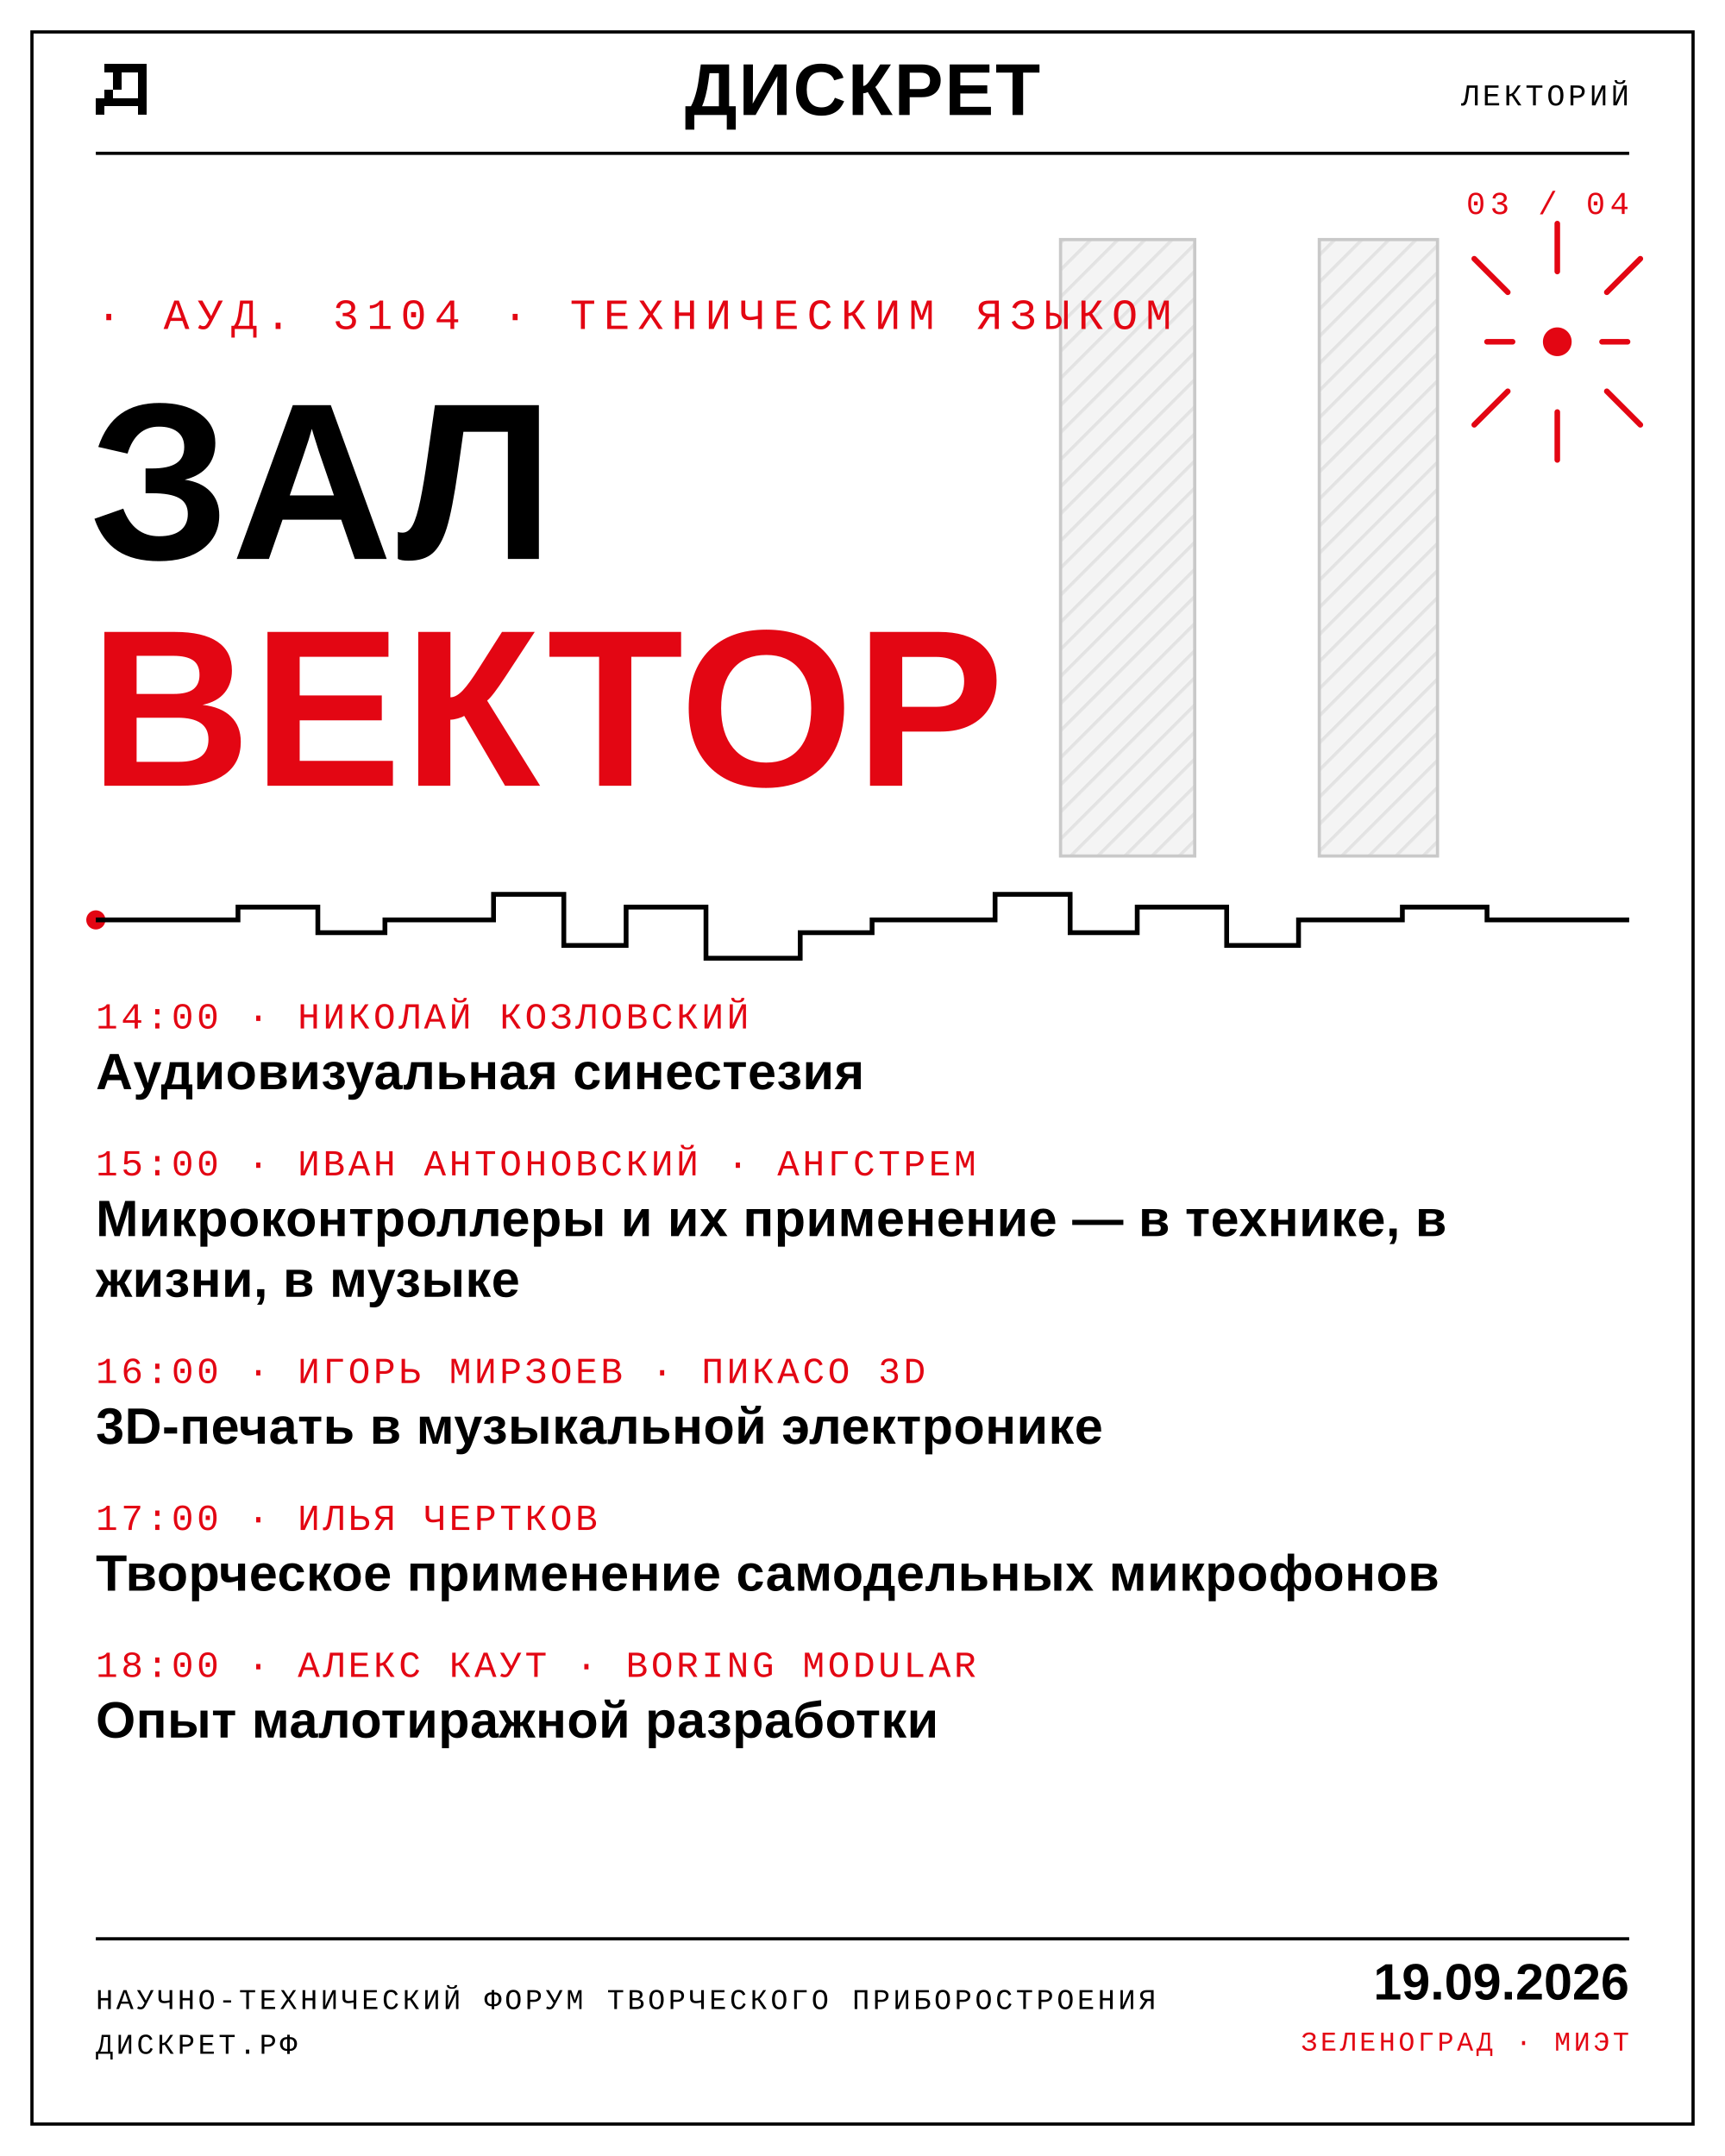
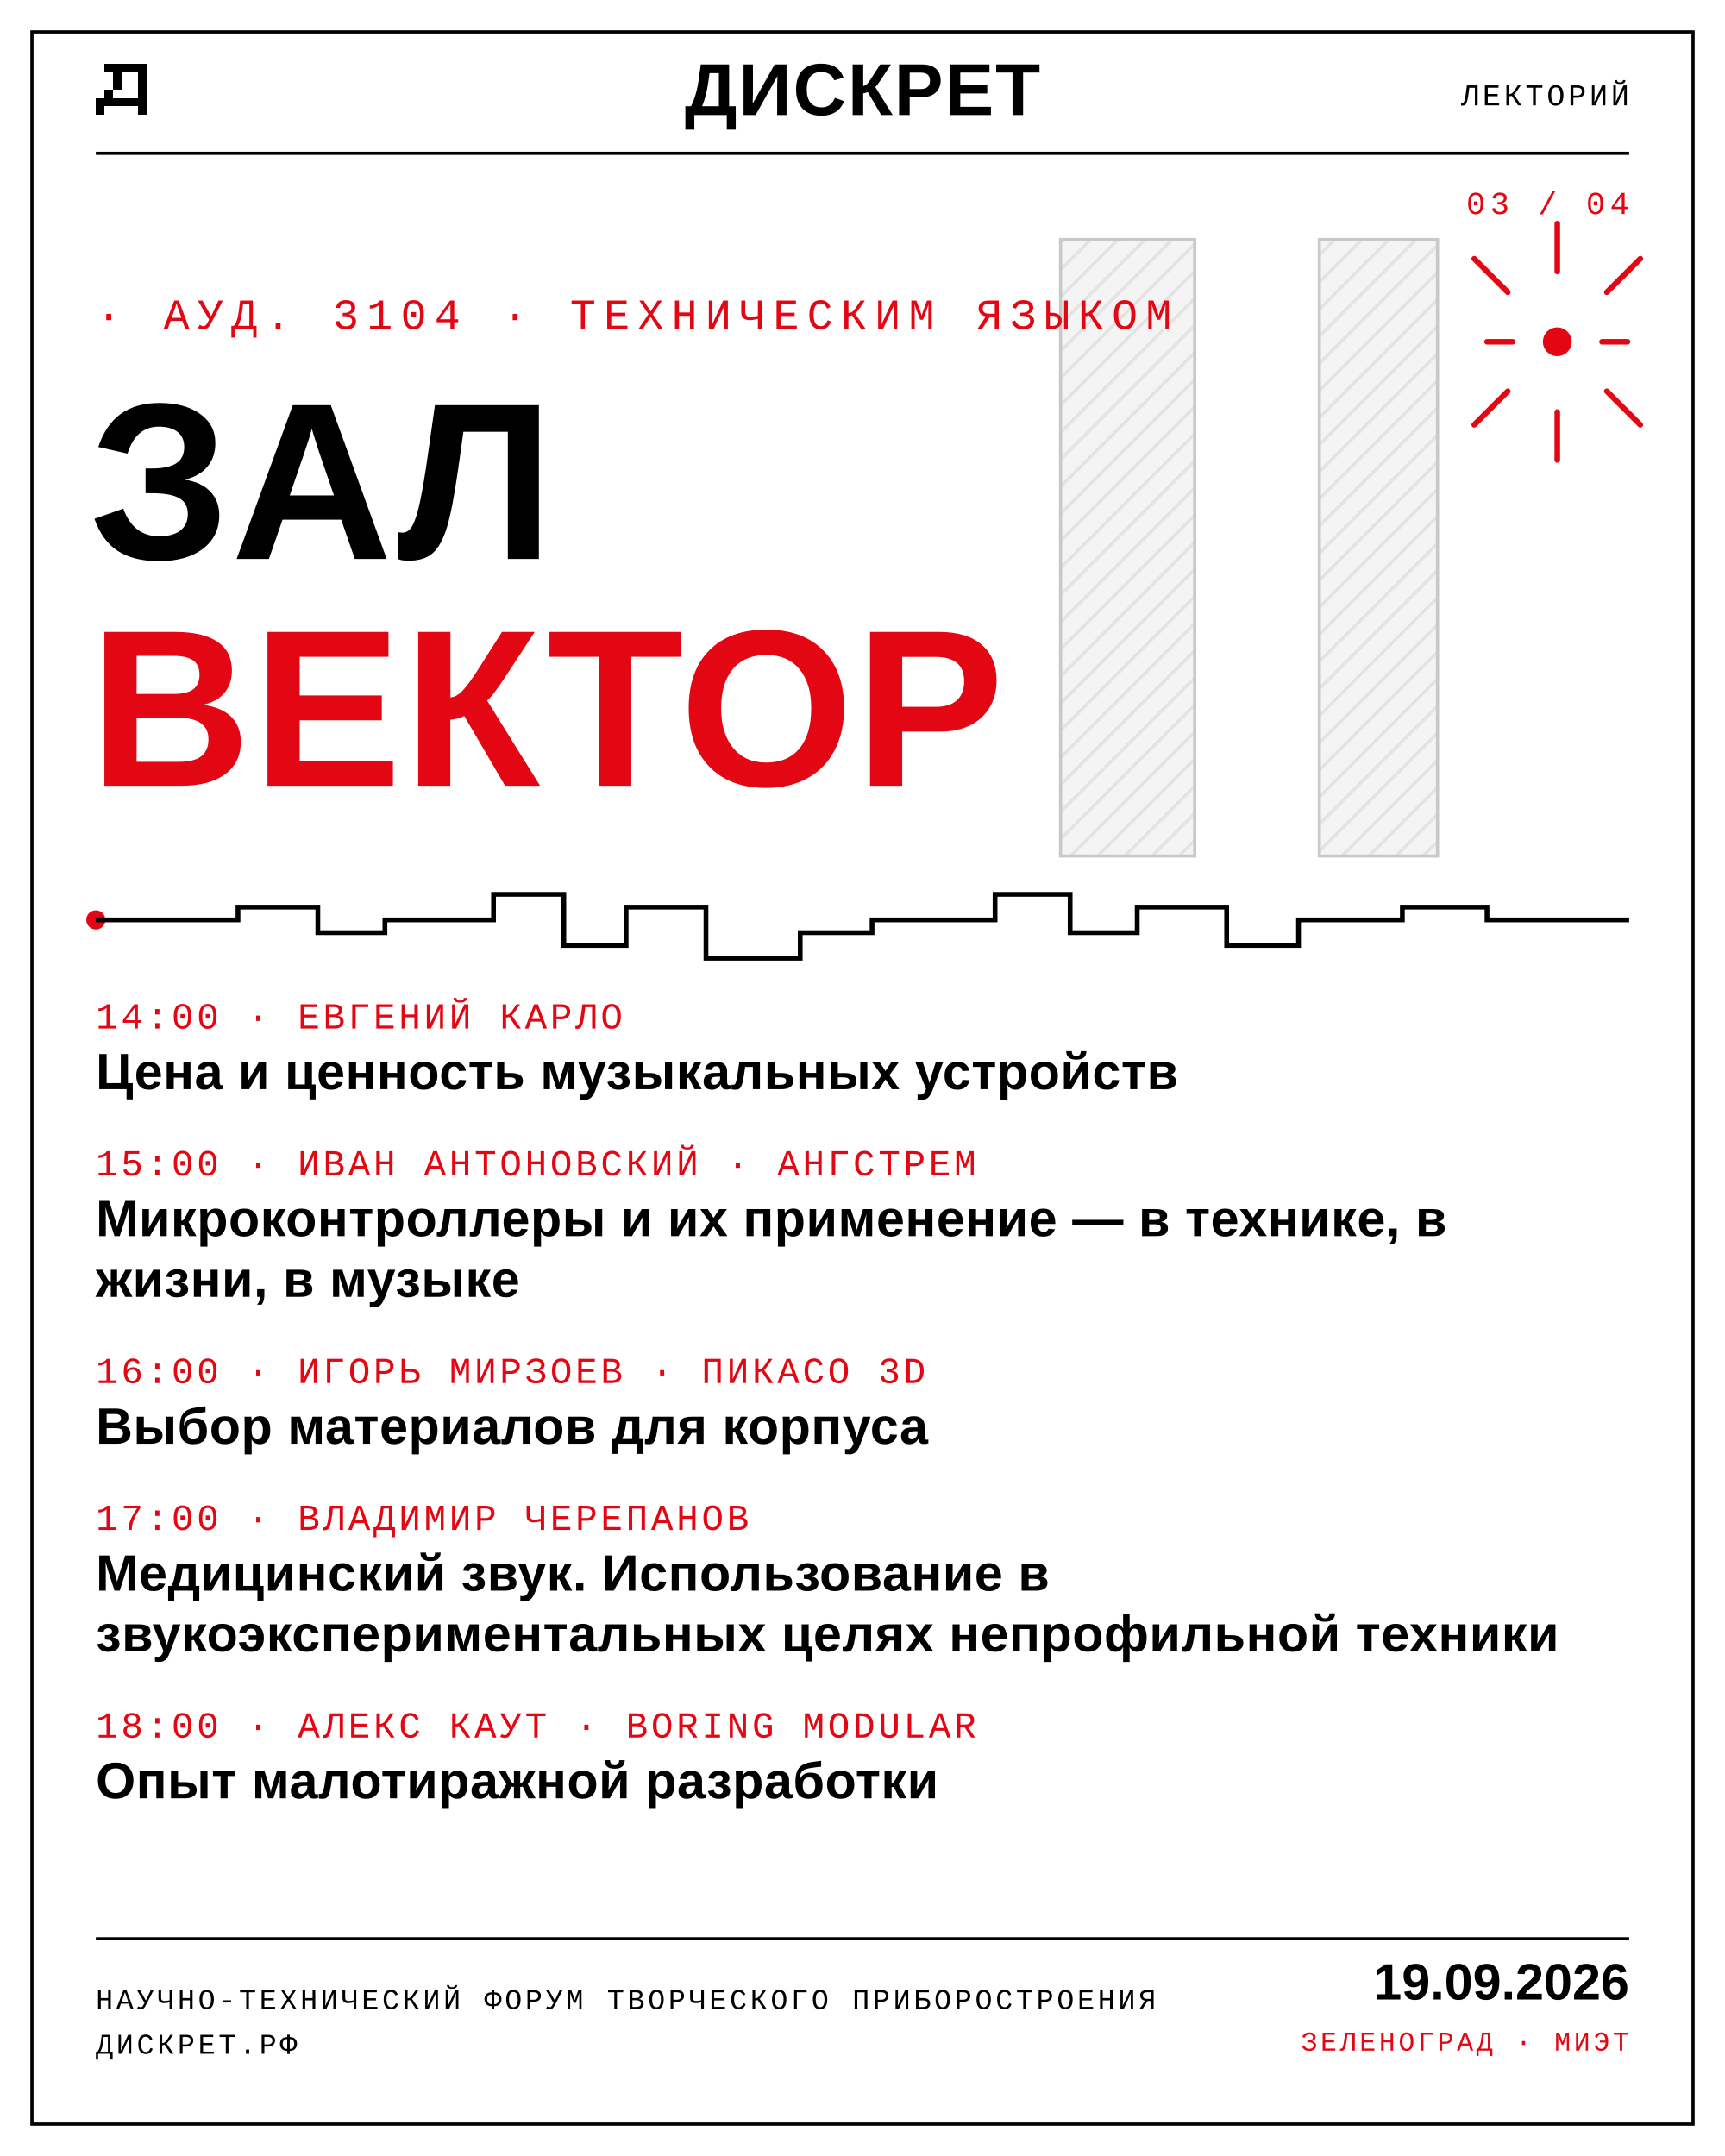
<svg xmlns="http://www.w3.org/2000/svg" width="1080" height="1350" viewBox="0 0 1080 1350" fill="none" font-family="'Arial Narrow','Helvetica Neue',Arial,sans-serif">
  <defs>
    <g id="logoD" shape-rendering="crispEdges" transform="scale(0.66667)">
      <rect x="10" y="0" width="2" height="12" />
      <rect x="2" y="0" width="8" height="2" />
      <rect x="4" y="2" width="2" height="4" />
      <rect x="2" y="6" width="2" height="2" />
      <rect x="0" y="8" width="12" height="2" />
      <rect x="0" y="10" width="2" height="2" />
    </g>
    <pattern id="th" width="12" height="12" patternTransform="rotate(45)" patternUnits="userSpaceOnUse">
      <rect width="12" height="12" fill="#f4f4f4" />
      <line x1="0" y1="0" x2="0" y2="12" stroke="#e3e3e3" stroke-width="4" />
    </pattern>
  </defs>
  <rect width="1080" height="1350" fill="#FFFFFF" />
  <rect x="20" y="20" width="1040" height="1310" fill="none" stroke="#000" stroke-width="2" />
  <use href="#logoD" fill="#000" transform="translate(60,40) scale(4.0)" />
  <text x="540" y="72" text-anchor="middle" font-weight="800" font-size="46" letter-spacing="1" fill="#000">ДИСКРЕТ</text>
  <text x="1020" y="66" text-anchor="end" font-family="'Courier New',monospace" font-size="19" letter-spacing="2" fill="#000">ЛЕКТОРИЙ</text>
  <line x1="60" y1="96" x2="1020" y2="96" stroke="#000" stroke-width="2" />
  <text x="1020" y="134" text-anchor="end" font-family="'Courier New',monospace" font-size="20" letter-spacing="3" fill="#E30613">03 / 04</text>
  <g stroke="#c9c9c9" stroke-width="2">
    <rect x="664" y="150" width="84" height="386" fill="url(#th)" />
    <rect x="826" y="150" width="74" height="386" fill="url(#th)" />
  </g>
  <g stroke="#E30613" stroke-width="3.5" stroke-linecap="round">
    <line x1="975" y1="170" x2="975" y2="140" />
    <line x1="975" y1="258" x2="975" y2="288" />
    <line x1="931" y1="214" x2="947" y2="214" />
    <line x1="1003" y1="214" x2="1019" y2="214" />
    <line x1="944" y1="183" x2="923" y2="162" />
    <line x1="1006" y1="183" x2="1027" y2="162" />
    <line x1="944" y1="245" x2="923" y2="266" />
    <line x1="1006" y1="245" x2="1027" y2="266" />
  </g>
  <circle cx="975" cy="214" r="9" fill="#E30613" />
  <text x="60" y="206" font-family="'Courier New',monospace" font-size="27" letter-spacing="5" fill="#E30613">· АУД. 3104 · ТЕХНИЧЕСКИМ ЯЗЫКОМ</text>
  <text x="56" y="350" font-weight="800" font-size="140" letter-spacing="1" fill="#000">ЗАЛ</text>
  <text x="56" y="492" font-weight="800" font-size="140" letter-spacing="1" fill="#E30613">ВЕКТОР</text>
  <circle cx="60" cy="576" r="6" fill="#E30613" />
  <polyline points="60,576 149,576 149,568 199,568 199,584 241,584 241,576 309,576 309,560 353,560 353,592 392,592 392,568 442,568 442,600 501,600 501,584 546,584 546,576 623,576 623,560 670,560 670,584 712,584 712,568 768,568 768,592 813,592 813,576 878,576 878,568 931,568 931,576 1020,576" fill="none" stroke="#000" stroke-width="3" />
-   <text x="60" y="644" font-family="'Courier New',monospace" font-size="23" letter-spacing="2" fill="#E30613">14:00 · НИКОЛАЙ КОЗЛОВСКИЙ</text>
-   <text x="60" y="682" font-weight="800" font-size="32" letter-spacing="0.3" fill="#000">Аудиовизуальная синестезия</text>
+   <text x="60" y="644" font-family="'Courier New',monospace" font-size="23" letter-spacing="2" fill="#E30613">14:00 · ЕВГЕНИЙ КАРЛО</text>
+   <text x="60" y="682" font-weight="800" font-size="32" letter-spacing="0.3" fill="#000">Цена и ценность музыкальных устройств</text>
  <text x="60" y="736" font-family="'Courier New',monospace" font-size="23" letter-spacing="2" fill="#E30613">15:00 · ИВАН АНТОНОВСКИЙ · АНГСТРЕМ</text>
  <text x="60" y="774" font-weight="800" font-size="32" letter-spacing="0.3" fill="#000">Микроконтроллеры и их применение — в технике, в</text>
  <text x="60" y="812" font-weight="800" font-size="32" letter-spacing="0.3" fill="#000">жизни, в музыке</text>
  <text x="60" y="866" font-family="'Courier New',monospace" font-size="23" letter-spacing="2" fill="#E30613">16:00 · ИГОРЬ МИРЗОЕВ · ПИКАСО 3D</text>
-   <text x="60" y="904" font-weight="800" font-size="32" letter-spacing="0.3" fill="#000">3D-печать в музыкальной электронике</text>
-   <text x="60" y="958" font-family="'Courier New',monospace" font-size="23" letter-spacing="2" fill="#E30613">17:00 · ИЛЬЯ ЧЕРТКОВ</text>
-   <text x="60" y="996" font-weight="800" font-size="32" letter-spacing="0.3" fill="#000">Творческое применение самодельных микрофонов</text>
-   <text x="60" y="1050" font-family="'Courier New',monospace" font-size="23" letter-spacing="2" fill="#E30613">18:00 · АЛЕКС КАУТ · BORING MODULAR</text>
-   <text x="60" y="1088" font-weight="800" font-size="32" letter-spacing="0.3" fill="#000">Опыт малотиражной разработки</text>
+   <text x="60" y="904" font-weight="800" font-size="32" letter-spacing="0.3" fill="#000">Выбор материалов для корпуса</text>
+   <text x="60" y="958" font-family="'Courier New',monospace" font-size="23" letter-spacing="2" fill="#E30613">17:00 · ВЛАДИМИР ЧЕРЕПАНОВ</text>
+   <text x="60" y="996" font-weight="800" font-size="32" letter-spacing="0.3" fill="#000">Медицинский звук. Использование в</text>
+   <text x="60" y="1034" font-weight="800" font-size="32" letter-spacing="0.3" fill="#000">звукоэкспериментальных целях непрофильной техники</text>
+   <text x="60" y="1088" font-family="'Courier New',monospace" font-size="23" letter-spacing="2" fill="#E30613">18:00 · АЛЕКС КАУТ · BORING MODULAR</text>
+   <text x="60" y="1126" font-weight="800" font-size="32" letter-spacing="0.3" fill="#000">Опыт малотиражной разработки</text>
  <line x1="60" y1="1214" x2="1020" y2="1214" stroke="#000" stroke-width="2" />
  <text x="60" y="1258" font-family="'Courier New',monospace" font-size="18" letter-spacing="2" fill="#000">НАУЧНО-ТЕХНИЧЕСКИЙ ФОРУМ ТВОРЧЕСКОГО ПРИБОРОСТРОЕНИЯ</text>
  <text x="60" y="1286" font-family="'Courier New',monospace" font-size="18" letter-spacing="2" fill="#000">ДИСКРЕТ.РФ</text>
  <text x="1020" y="1252" text-anchor="end" font-weight="800" font-size="32" fill="#000">19.09.2026</text>
  <text x="1020" y="1284" text-anchor="end" font-family="'Courier New',monospace" font-size="17" letter-spacing="2" fill="#E30613">ЗЕЛЕНОГРАД · МИЭТ</text>
</svg>
